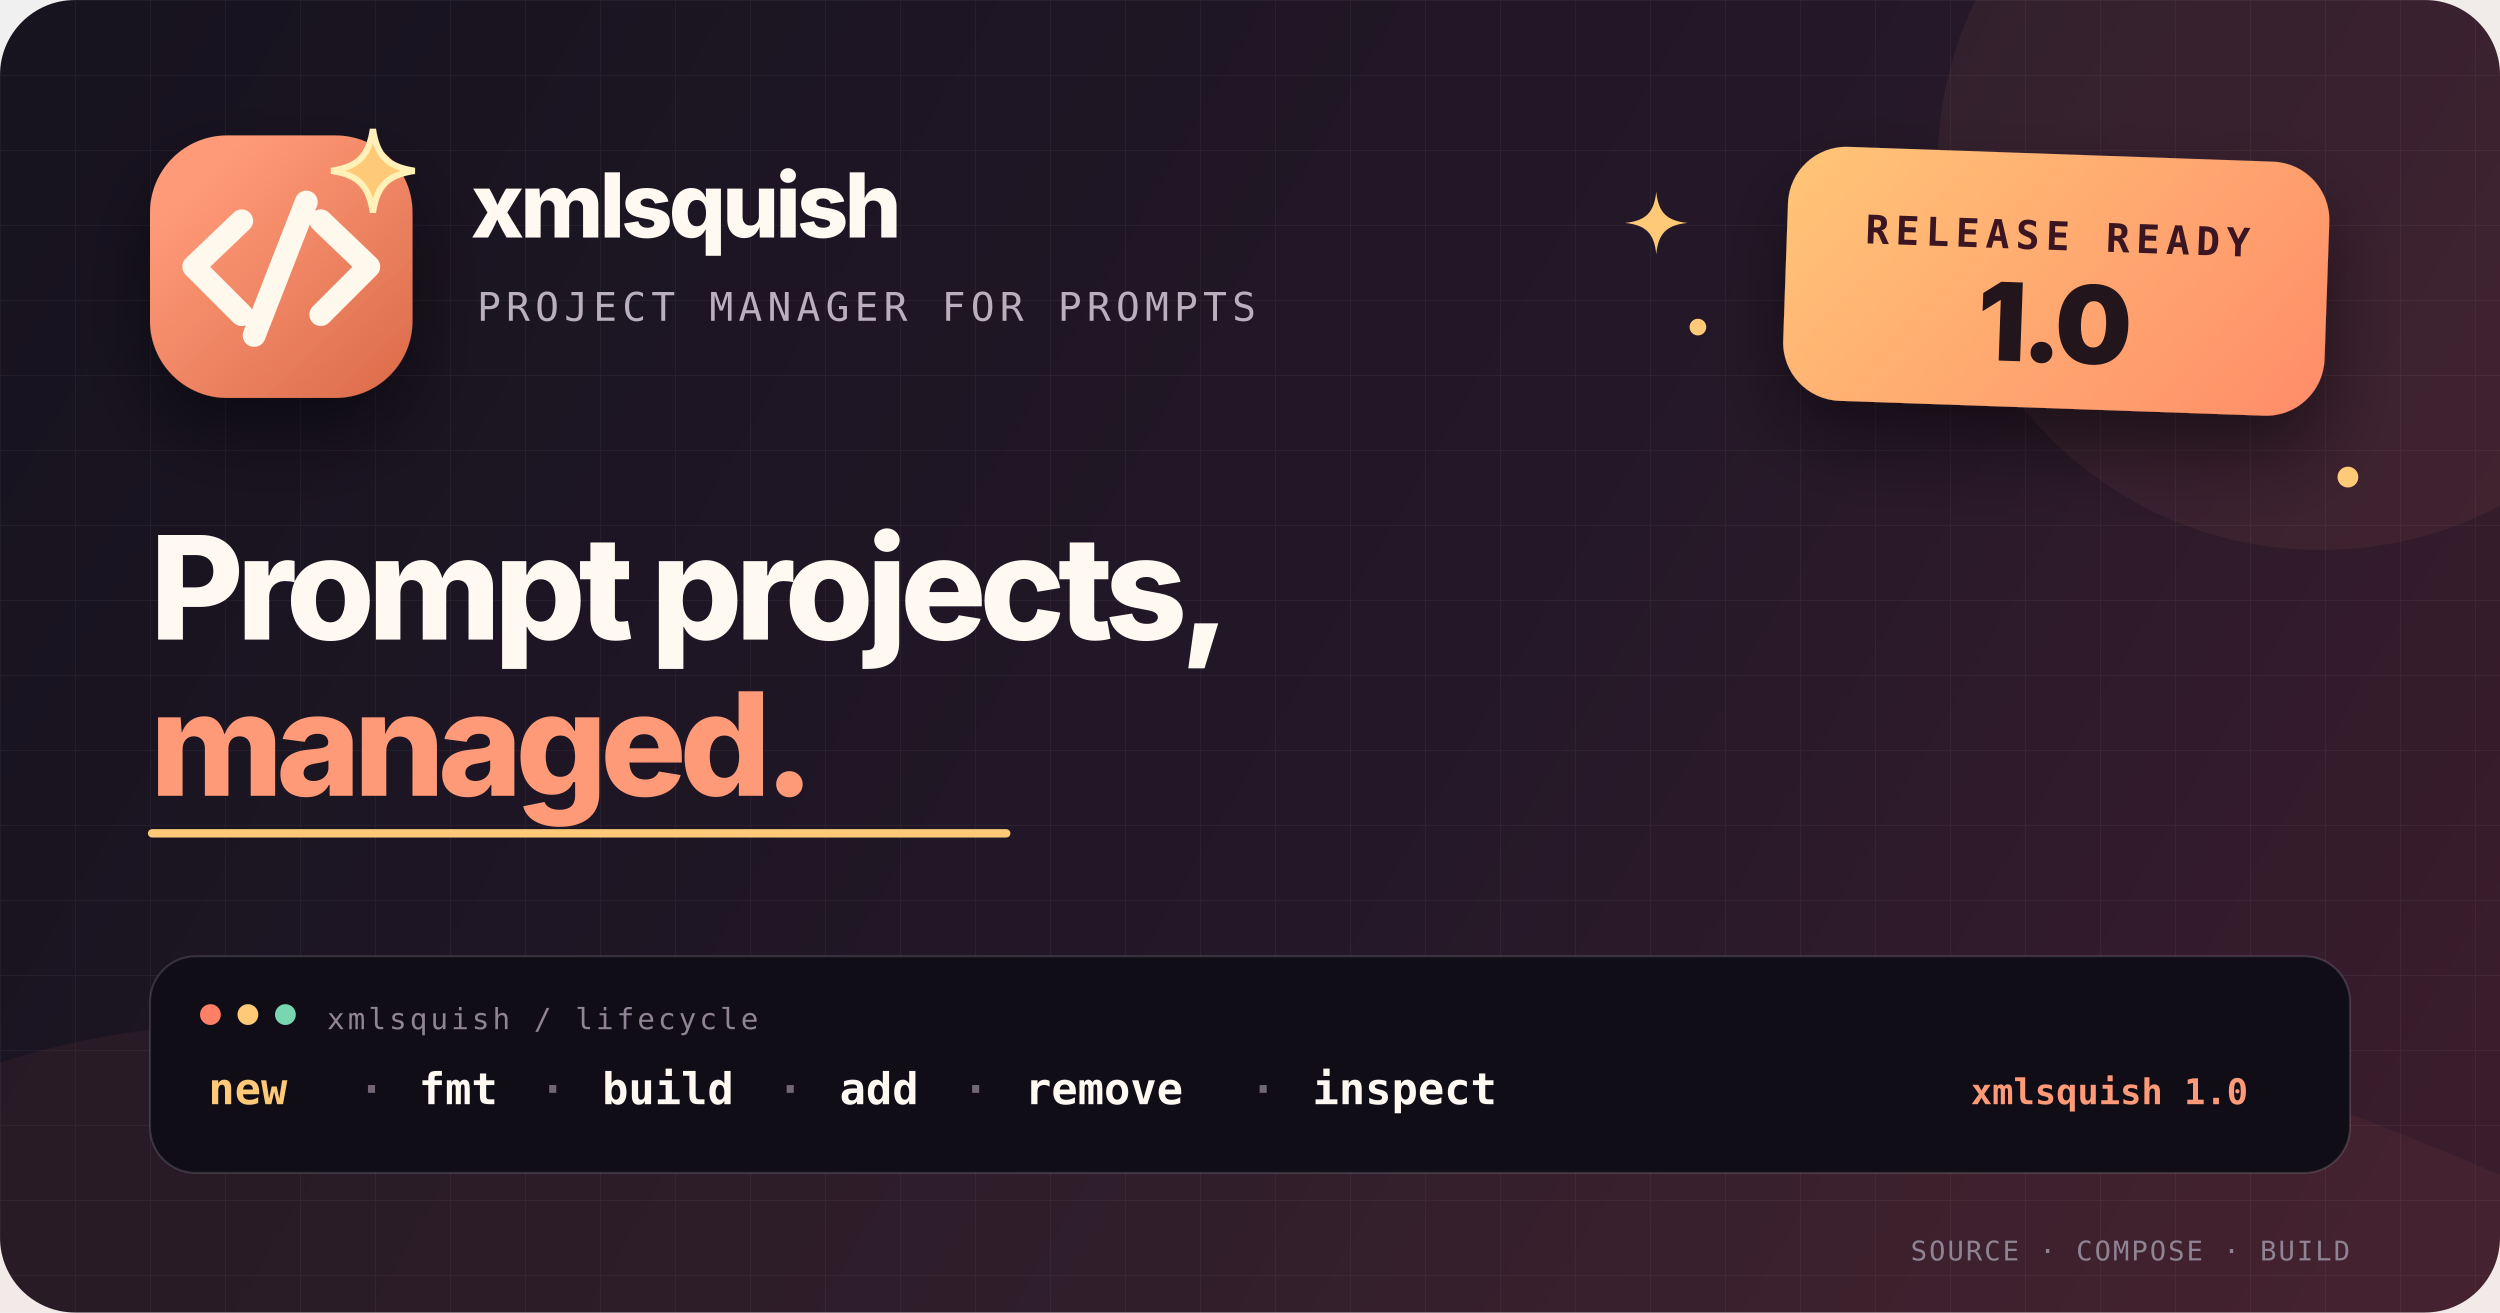
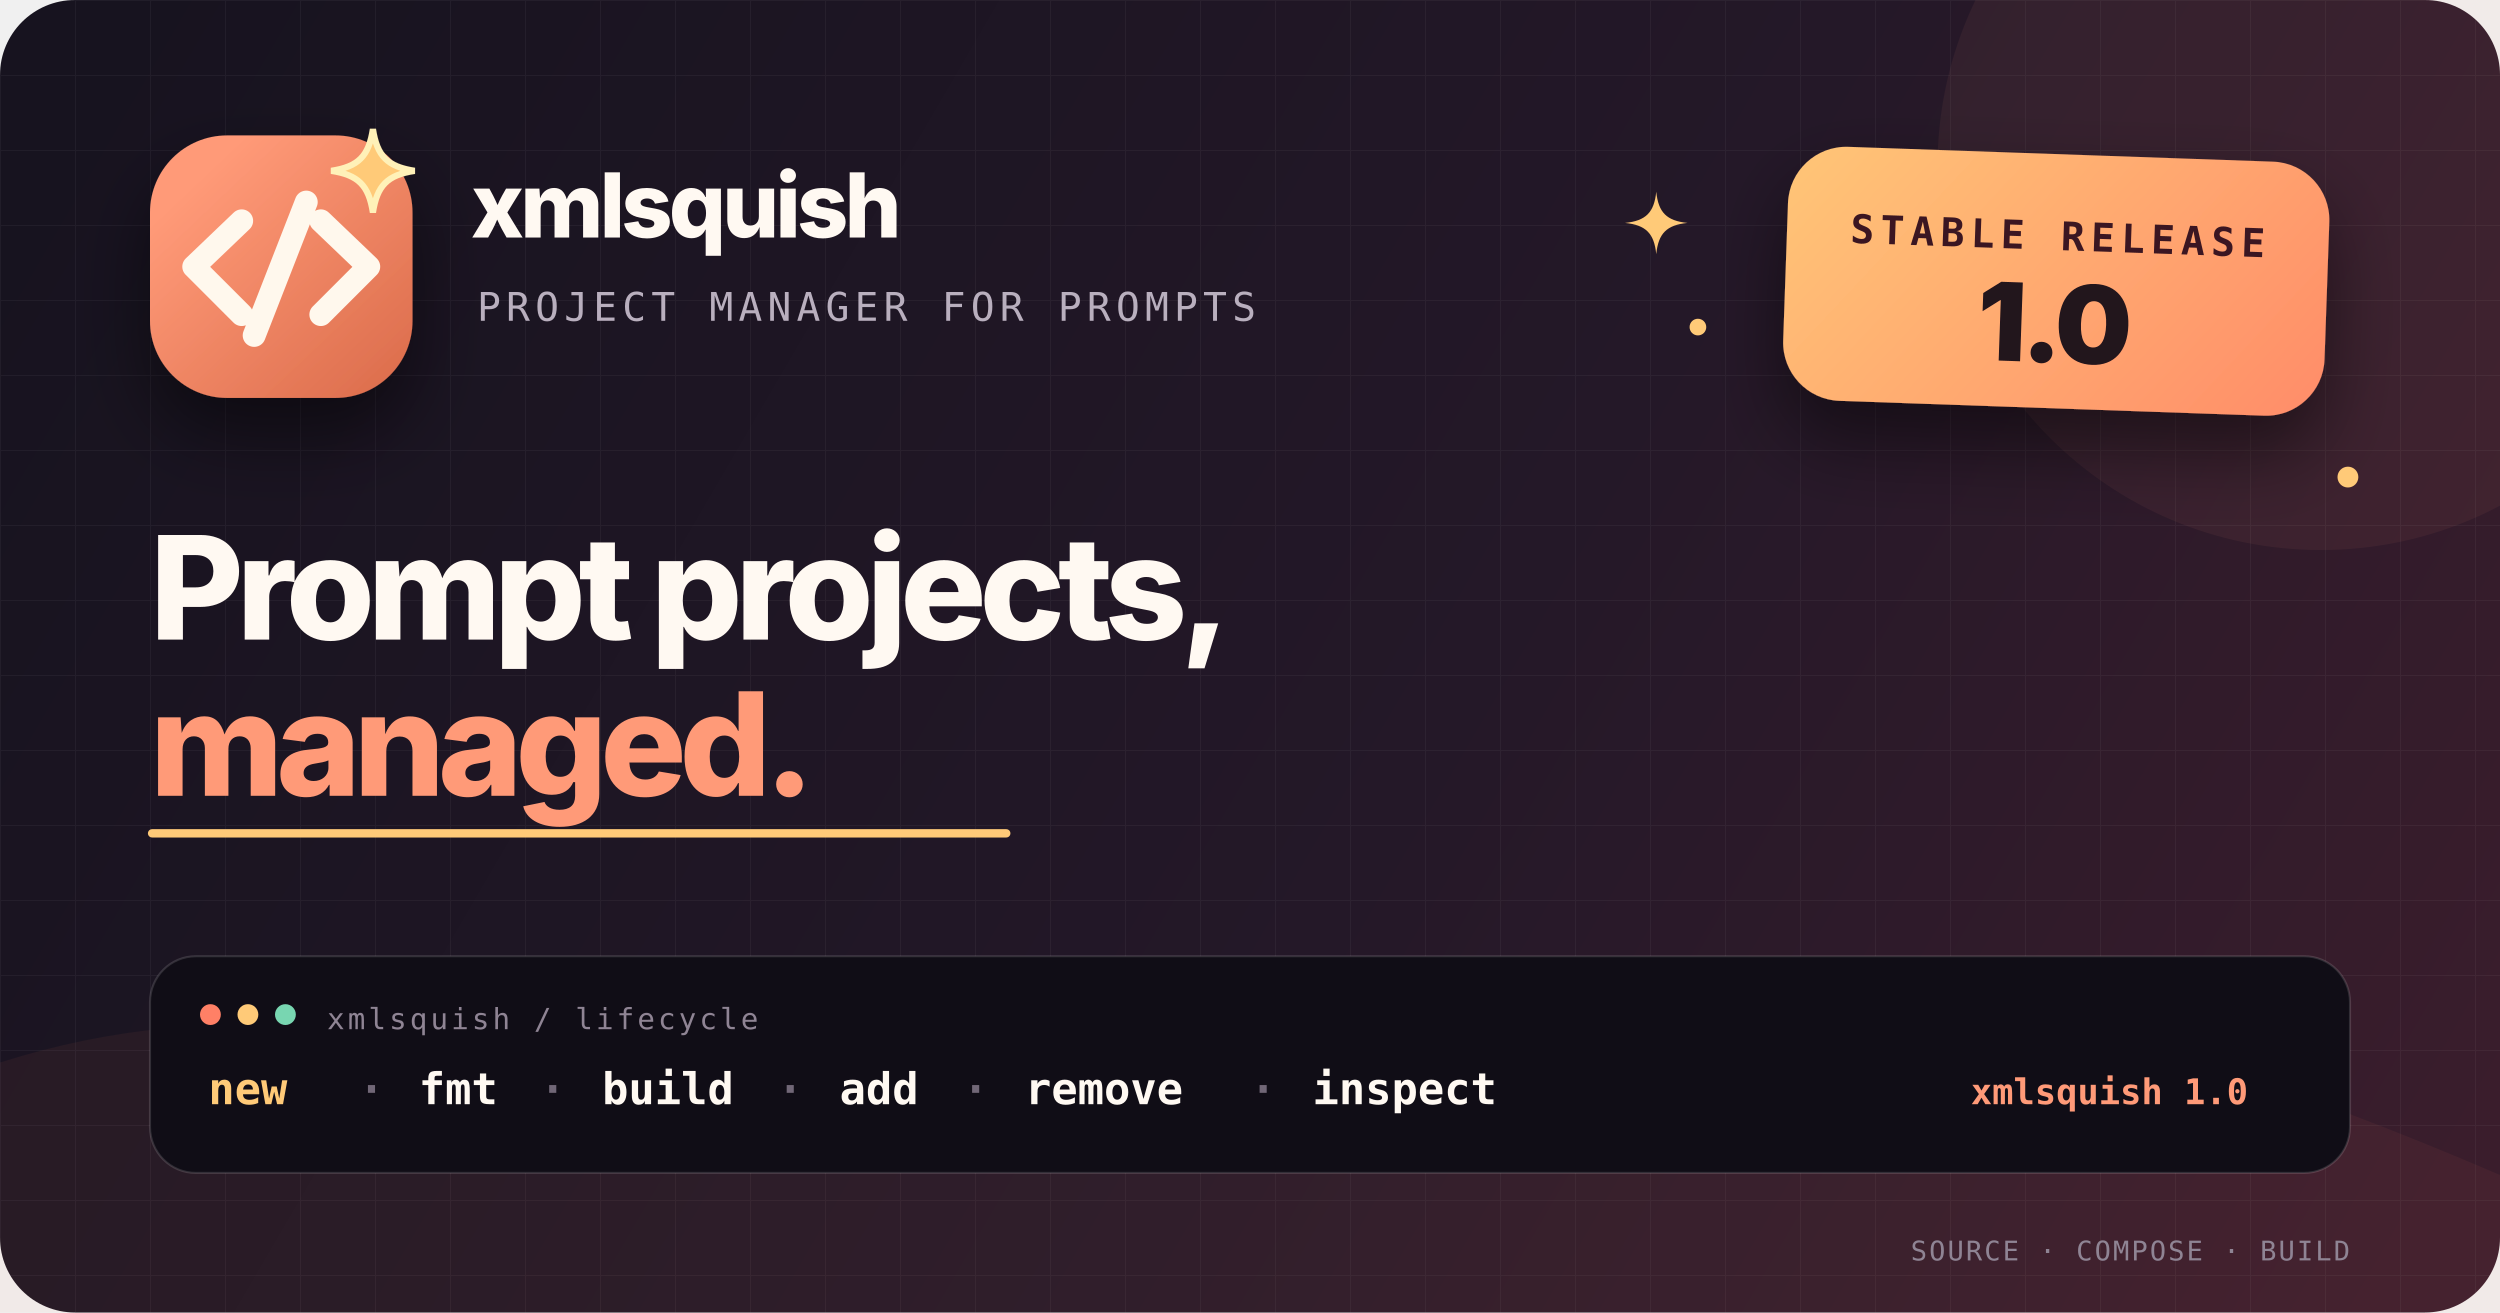
<svg xmlns="http://www.w3.org/2000/svg" width="1200" height="630" viewBox="0 0 1200 630" role="img" aria-labelledby="release-title release-description">
  <defs>
    <linearGradient id="night" x1="60" y1="0" x2="1140" y2="630" gradientUnits="userSpaceOnUse">
      <stop stop-color="#17131f" />
      <stop offset=".58" stop-color="#241828" />
      <stop offset="1" stop-color="#3a1d2c" />
    </linearGradient>
    <linearGradient id="coral" x1="101" y1="80" x2="283" y2="272" gradientUnits="userSpaceOnUse">
      <stop stop-color="#ff9a78" />
      <stop offset="1" stop-color="#bd4525" />
    </linearGradient>
    <linearGradient id="version" x1="842" y1="62" x2="1108" y2="294" gradientUnits="userSpaceOnUse">
      <stop stop-color="#ffca78" />
      <stop offset="1" stop-color="#ff8066" />
    </linearGradient>
    <pattern id="grid" width="36" height="36" patternUnits="userSpaceOnUse">
      <path d="M36 0H0v36" fill="none" stroke="#fff" stroke-opacity=".045" />
    </pattern>
    <filter id="soft-shadow" x="-30%" y="-30%" width="160%" height="180%">
      <feDropShadow dx="0" dy="18" stdDeviation="18" flood-color="#09060c" flood-opacity=".48" />
    </filter>
    <filter id="glow" x="-80%" y="-80%" width="260%" height="260%">
      <feGaussianBlur stdDeviation="10" />
    </filter>
  </defs>
  <rect width="1200" height="630" rx="36" fill="url(#night)" />
  <rect width="1200" height="630" rx="36" fill="url(#grid)" />
  <path d="M0 510C221 440 346 602 600 525s397-48 600 39v66H0Z" fill="#ff8a6a" fill-opacity=".055" />
  <circle cx="1114" cy="80" r="184" fill="#ff9a78" fill-opacity=".06" />
  <g filter="url(#soft-shadow)">
    <rect x="72" y="65" width="126" height="126" rx="37" fill="url(#coral)" />
    <path d="m116 106-23 22 23 23m38-45 23 22-23 23m-7-54-25 64" fill="none" stroke="#fff8ed" stroke-width="11" stroke-linecap="round" stroke-linejoin="round" />
    <path d="M179 62c2 13 7 18 20 20-13 2-18 7-20 20-2-13-7-18-20-20 13-2 18-7 20-20Z" fill="#ffca78" stroke="#fff1b8" stroke-width="3" />
  </g>
  <text x="226" y="114" fill="#fff9f2" font-family="system-ui, -apple-system, 'Segoe UI', sans-serif" font-size="43" font-weight="760" letter-spacing="-1.8">xmlsquish</text>
  <text x="229" y="154" fill="#b9afbe" font-family="ui-monospace, 'Cascadia Mono', 'Segoe UI Mono', monospace" font-size="19" letter-spacing="2.5">PROJECT MANAGER FOR PROMPTS</text>
  <g transform="rotate(2 987 135)" filter="url(#soft-shadow)">
    <rect x="857" y="74" width="260" height="122" rx="28" fill="url(#version)" />
-     <text x="987" y="120" text-anchor="middle" fill="#3b1720" font-family="ui-monospace, 'Cascadia Mono', monospace" font-size="19" font-weight="700" letter-spacing="3">RELEASE READY</text>
+     <text x="987" y="120" text-anchor="middle" fill="#3b1720" font-family="ui-monospace, 'Cascadia Mono', monospace" font-size="19" font-weight="700" letter-spacing="3">STABLE RELEASE</text>
    <text x="987" y="174" text-anchor="middle" fill="#21121b" font-family="system-ui, -apple-system, 'Segoe UI', sans-serif" font-size="52" font-weight="850" letter-spacing="-2">1.0</text>
  </g>
  <g fill="#ffca78" aria-hidden="true">
    <path d="M795 92c1 10 5 14 15 15-10 1-14 5-15 15-1-10-5-14-15-15 10-1 14-5 15-15Z" />
    <circle cx="815" cy="157" r="4" />
    <circle cx="1127" cy="229" r="5" />
  </g>
  <text x="72" y="307" fill="#fff9f2" font-family="system-ui, -apple-system, 'Segoe UI', sans-serif" font-size="69" font-weight="790" letter-spacing="-3.4">Prompt projects,</text>
  <text x="72" y="382" fill="#ff9a78" font-family="system-ui, -apple-system, 'Segoe UI', sans-serif" font-size="69" font-weight="790" letter-spacing="-3.4">managed.</text>
  <path d="M73 400h410" stroke="#ffca78" stroke-width="4" stroke-linecap="round" />
  <g transform="translate(72 459)" font-family="ui-monospace, 'Cascadia Mono', 'Segoe UI Mono', monospace" font-size="21" font-weight="700">
    <rect width="1056" height="104" rx="22" fill="#100d16" stroke="#fff" stroke-opacity=".14" />
    <circle cx="29" cy="28" r="5" fill="#ff8066" />
    <circle cx="47" cy="28" r="5" fill="#ffca78" />
    <circle cx="65" cy="28" r="5" fill="#78d6b1" />
    <text x="85" y="35" fill="#8f8494" font-size="14" font-weight="500" letter-spacing="1.5">xmlsquish / lifecycle</text>
    <g transform="translate(28 71)">
      <text x="0" y="0" fill="#ffca78">new</text>
      <text x="72" y="0" fill="#716777">·</text>
      <text x="101" y="0" fill="#fff9f2">fmt</text>
      <text x="159" y="0" fill="#716777">·</text>
      <text x="189" y="0" fill="#fff9f2">build</text>
      <text x="273" y="0" fill="#716777">·</text>
      <text x="303" y="0" fill="#fff9f2">add</text>
      <text x="362" y="0" fill="#716777">·</text>
      <text x="392" y="0" fill="#fff9f2">remove</text>
      <text x="500" y="0" fill="#716777">·</text>
      <text x="530" y="0" fill="#fff9f2">inspect</text>
      <text x="846" y="0" fill="#ff9a78" font-size="17" font-weight="600">xmlsquish 1.0</text>
    </g>
  </g>
  <text x="1128" y="605" text-anchor="end" fill="#8f8494" font-family="ui-monospace, 'Cascadia Mono', monospace" font-size="13" letter-spacing="1">SOURCE · COMPOSE · BUILD</text>
</svg>
